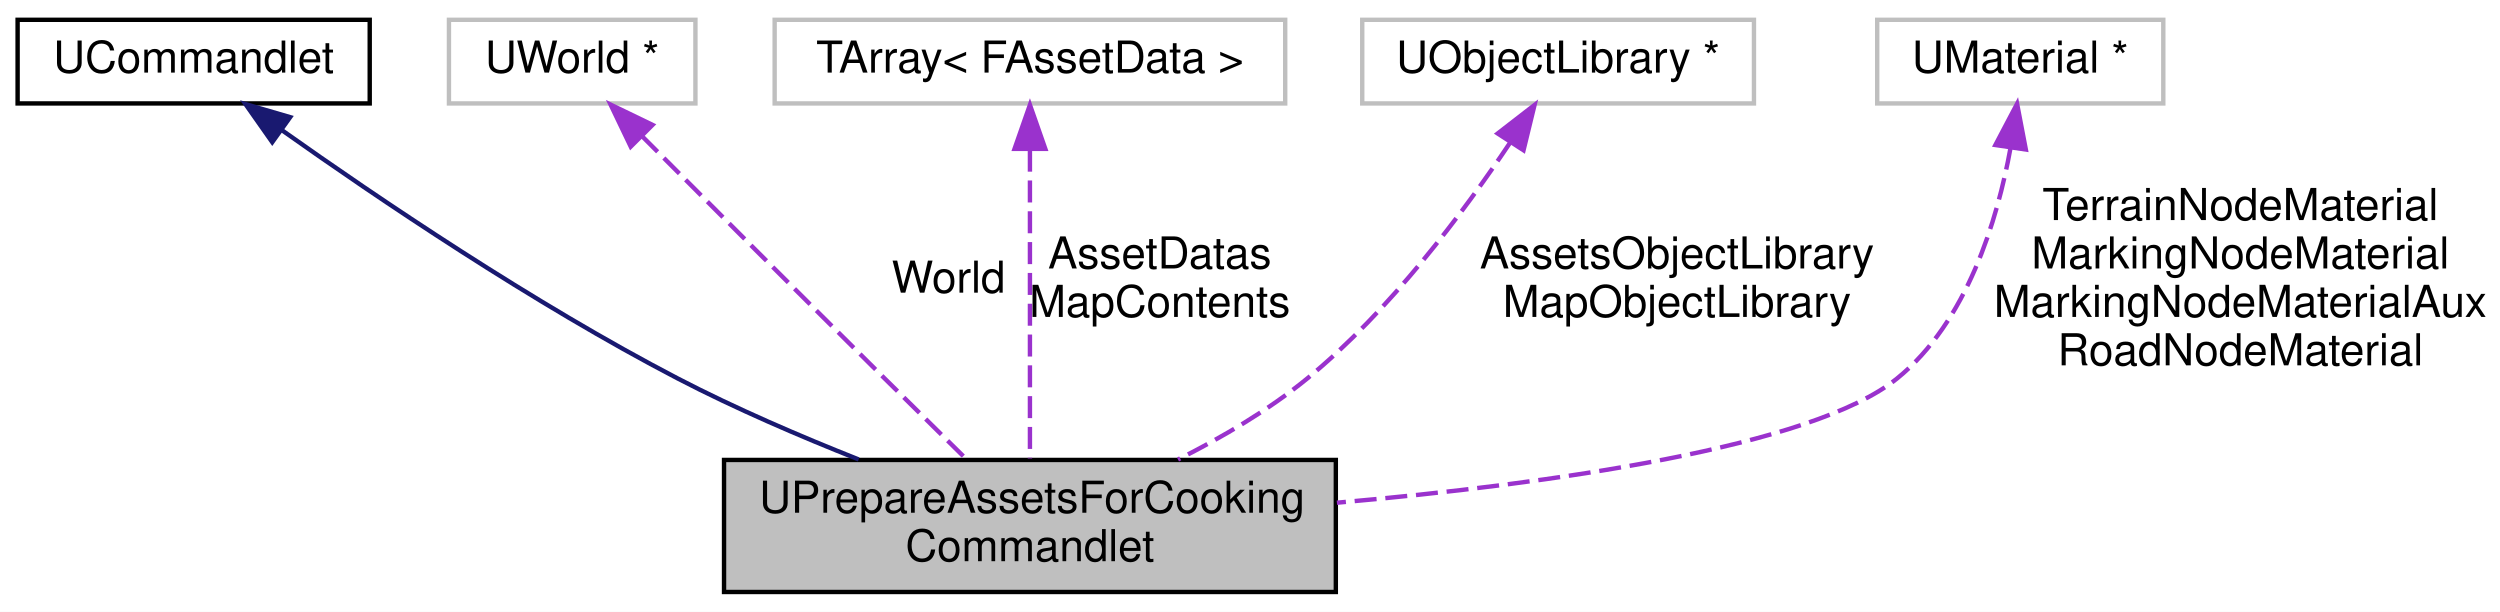
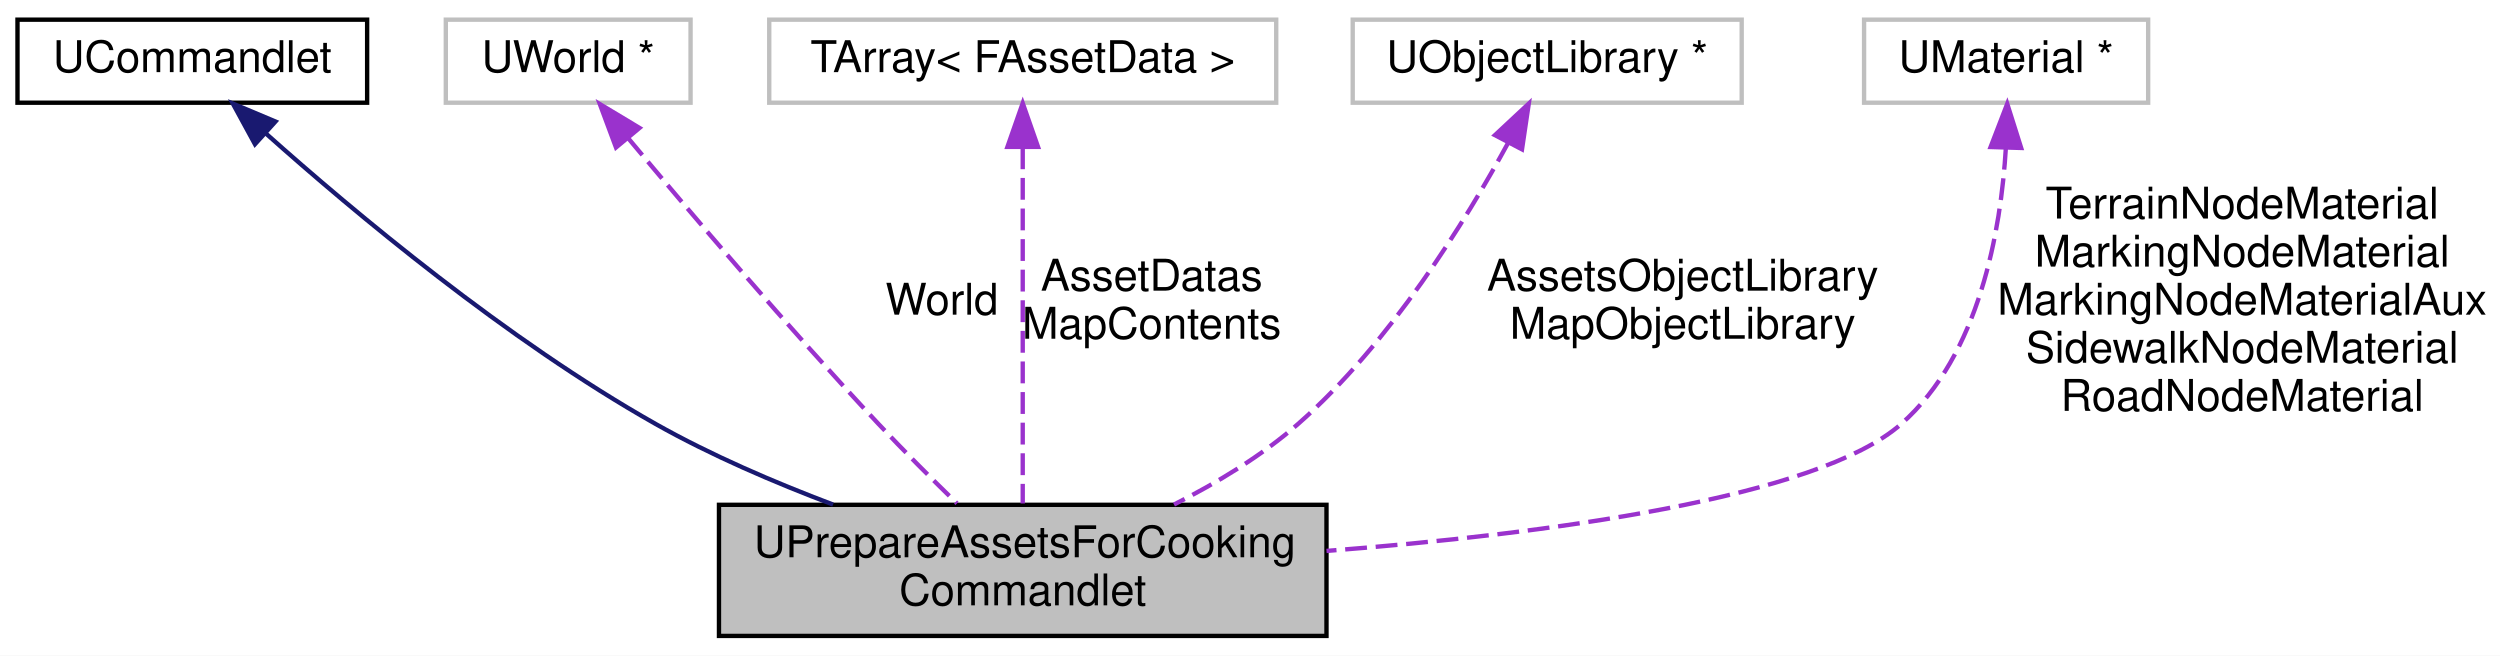
- <svg xmlns="http://www.w3.org/2000/svg" xmlns:xlink="http://www.w3.org/1999/xlink" width="568pt" height="139pt" viewBox="0.00 0.00 568.00 139.00">
-   <g id="graph0" class="graph" transform="scale(1 1) rotate(0) translate(4 135)">
-     <polygon fill="white" stroke="none" points="-4,4 -4,-135 564,-135 564,4 -4,4" />
+ <svg xmlns="http://www.w3.org/2000/svg" xmlns:xlink="http://www.w3.org/1999/xlink" width="572pt" height="150pt" viewBox="0.00 0.00 572.00 150.00">
+   <g id="graph0" class="graph" transform="scale(1 1) rotate(0) translate(4 146)">
+     <polygon fill="white" stroke="none" points="-4,4 -4,-146 568,-146 568,4 -4,4" />
    <g id="node1" class="node">
      <polygon fill="#bfbfbf" stroke="black" points="160.5,-0.5 160.5,-30.5 299.5,-30.5 299.5,-0.5 160.5,-0.5" />
      <text text-anchor="start" x="168.5" y="-18.5" font-family="Helvetica,sans-Serif" font-size="10.00">UPrepareAssetsForCooking</text>
      <text text-anchor="middle" x="230" y="-7.5" font-family="Helvetica,sans-Serif" font-size="10.00">Commandlet</text>
    </g>
    <g id="node2" class="node">
      <g id="a_node2">
        <a xlink:href="../../d1/d83/classUCommandlet.html" target="_top" xlink:title="UCommandlet">
-           <polygon fill="white" stroke="black" points="0,-111.5 0,-130.5 80,-130.5 80,-111.5 0,-111.5" />
-           <text text-anchor="middle" x="40" y="-118.5" font-family="Helvetica,sans-Serif" font-size="10.00">UCommandlet</text>
+           <polygon fill="white" stroke="black" points="0,-122.5 0,-141.5 80,-141.5 80,-122.5 0,-122.5" />
+           <text text-anchor="middle" x="40" y="-129.5" font-family="Helvetica,sans-Serif" font-size="10.00">UCommandlet</text>
        </a>
      </g>
    </g>
    <g id="edge1" class="edge">
-       <path fill="none" stroke="midnightblue" d="M60.089,-105.395C81.631,-90.129 117.18,-66.067 150,-49 163.034,-42.222 177.813,-35.871 191.09,-30.613" />
-       <polygon fill="midnightblue" stroke="midnightblue" points="57.858,-102.687 51.762,-111.353 61.931,-108.38 57.858,-102.687" />
+       <path fill="none" stroke="midnightblue" d="M56.898,-115.403C76.947,-97.522 111.959,-68.211 146,-49 158.665,-41.853 173.213,-35.609 186.606,-30.556" />
+       <polygon fill="midnightblue" stroke="midnightblue" points="54.337,-113 49.268,-122.304 59.032,-118.192 54.337,-113" />
    </g>
    <g id="node3" class="node">
-       <polygon fill="white" stroke="#bfbfbf" points="98,-111.5 98,-130.5 154,-130.5 154,-111.5 98,-111.5" />
-       <text text-anchor="middle" x="126" y="-118.5" font-family="Helvetica,sans-Serif" font-size="10.00">UWorld *</text>
+       <polygon fill="white" stroke="#bfbfbf" points="98,-122.5 98,-141.5 154,-141.5 154,-122.5 98,-122.5" />
+       <text text-anchor="middle" x="126" y="-129.5" font-family="Helvetica,sans-Serif" font-size="10.00">UWorld *</text>
    </g>
    <g id="edge2" class="edge">
-       <path fill="none" stroke="#9a32cd" stroke-dasharray="5,2" d="M141.88,-104.051C156.246,-89.638 177.999,-67.856 197,-49 203.05,-42.996 209.748,-36.392 215.519,-30.714" />
-       <polygon fill="#9a32cd" stroke="#9a32cd" points="139.301,-101.68 134.723,-111.234 144.26,-106.62 139.301,-101.68" />
-       <text text-anchor="middle" x="211.5" y="-68.5" font-family="Helvetica,sans-Serif" font-size="10.00"> World</text>
+       <path fill="none" stroke="#9a32cd" stroke-dasharray="5,2" d="M139.745,-114.356C153.781,-97.545 176.377,-70.99 197,-49 202.721,-42.9 209.24,-36.393 214.964,-30.815" />
+       <polygon fill="#9a32cd" stroke="#9a32cd" points="136.94,-112.255 133.241,-122.183 142.324,-116.728 136.94,-112.255" />
+       <text text-anchor="middle" x="211.5" y="-74" font-family="Helvetica,sans-Serif" font-size="10.00"> World</text>
    </g>
    <g id="node4" class="node">
-       <polygon fill="white" stroke="#bfbfbf" points="172,-111.5 172,-130.5 288,-130.5 288,-111.5 172,-111.5" />
-       <text text-anchor="middle" x="230" y="-118.5" font-family="Helvetica,sans-Serif" font-size="10.00">TArray&lt; FAssetData &gt;</text>
+       <polygon fill="white" stroke="#bfbfbf" points="172,-122.5 172,-141.5 288,-141.5 288,-122.5 172,-122.5" />
+       <text text-anchor="middle" x="230" y="-129.5" font-family="Helvetica,sans-Serif" font-size="10.00">TArray&lt; FAssetData &gt;</text>
    </g>
    <g id="edge3" class="edge">
-       <path fill="none" stroke="#9a32cd" stroke-dasharray="5,2" d="M230,-100.996C230,-80.736 230,-49.108 230,-30.84" />
-       <polygon fill="#9a32cd" stroke="#9a32cd" points="226.5,-101.176 230,-111.176 233.5,-101.176 226.5,-101.176" />
-       <text text-anchor="middle" x="259.5" y="-74" font-family="Helvetica,sans-Serif" font-size="10.00"> AssetDatas</text>
-       <text text-anchor="middle" x="259.5" y="-63" font-family="Helvetica,sans-Serif" font-size="10.00">MapContents</text>
+       <path fill="none" stroke="#9a32cd" stroke-dasharray="5,2" d="M230,-112.294C230,-89.478 230,-51.414 230,-30.806" />
+       <polygon fill="#9a32cd" stroke="#9a32cd" points="226.5,-112.394 230,-122.394 233.5,-112.394 226.5,-112.394" />
+       <text text-anchor="middle" x="259.5" y="-79.5" font-family="Helvetica,sans-Serif" font-size="10.00"> AssetDatas</text>
+       <text text-anchor="middle" x="259.5" y="-68.5" font-family="Helvetica,sans-Serif" font-size="10.00">MapContents</text>
    </g>
    <g id="node5" class="node">
-       <polygon fill="white" stroke="#bfbfbf" points="305.5,-111.5 305.5,-130.5 394.5,-130.5 394.5,-111.5 305.5,-111.5" />
-       <text text-anchor="middle" x="350" y="-118.5" font-family="Helvetica,sans-Serif" font-size="10.00">UObjectLibrary *</text>
+       <polygon fill="white" stroke="#bfbfbf" points="305.5,-122.5 305.5,-141.5 394.5,-141.5 394.5,-122.5 305.5,-122.5" />
+       <text text-anchor="middle" x="350" y="-129.5" font-family="Helvetica,sans-Serif" font-size="10.00">UObjectLibrary *</text>
    </g>
    <g id="edge4" class="edge">
-       <path fill="none" stroke="#9a32cd" stroke-dasharray="5,2" d="M339.047,-102.515C328.653,-86.98 311.851,-64.41 293,-49 284.234,-41.834 273.632,-35.621 263.646,-30.602" />
-       <polygon fill="#9a32cd" stroke="#9a32cd" points="336.272,-104.668 344.651,-111.151 342.144,-100.858 336.272,-104.668" />
-       <text text-anchor="middle" x="377" y="-74" font-family="Helvetica,sans-Serif" font-size="10.00"> AssetsObjectLibrary</text>
-       <text text-anchor="middle" x="377" y="-63" font-family="Helvetica,sans-Serif" font-size="10.00">MapObjectLibrary</text>
+       <path fill="none" stroke="#9a32cd" stroke-dasharray="5,2" d="M341.131,-113.441C331.335,-95.435 314.12,-67.516 293,-49 284.671,-41.698 274.412,-35.513 264.609,-30.563" />
+       <polygon fill="#9a32cd" stroke="#9a32cd" points="338.037,-115.078 345.787,-122.302 344.234,-111.822 338.037,-115.078" />
+       <text text-anchor="middle" x="381" y="-79.5" font-family="Helvetica,sans-Serif" font-size="10.00"> AssetsObjectLibrary</text>
+       <text text-anchor="middle" x="381" y="-68.5" font-family="Helvetica,sans-Serif" font-size="10.00">MapObjectLibrary</text>
    </g>
    <g id="node6" class="node">
-       <polygon fill="white" stroke="#bfbfbf" points="422.5,-111.5 422.5,-130.5 487.5,-130.5 487.5,-111.5 422.5,-111.5" />
-       <text text-anchor="middle" x="455" y="-118.5" font-family="Helvetica,sans-Serif" font-size="10.00">UMaterial *</text>
+       <polygon fill="white" stroke="#bfbfbf" points="422.5,-122.5 422.5,-141.5 487.5,-141.5 487.5,-122.5 422.5,-122.5" />
+       <text text-anchor="middle" x="455" y="-129.5" font-family="Helvetica,sans-Serif" font-size="10.00">UMaterial *</text>
    </g>
    <g id="edge5" class="edge">
-       <path fill="none" stroke="#9a32cd" stroke-dasharray="5,2" d="M452.789,-101.393C449.817,-85.022 442.914,-61.851 427,-49 407.684,-33.401 348.301,-25.083 299.74,-20.782" />
-       <polygon fill="#9a32cd" stroke="#9a32cd" points="449.349,-102.053 454.282,-111.43 456.273,-101.024 449.349,-102.053" />
-       <text text-anchor="middle" x="505" y="-85" font-family="Helvetica,sans-Serif" font-size="10.00"> TerrainNodeMaterial</text>
-       <text text-anchor="middle" x="505" y="-74" font-family="Helvetica,sans-Serif" font-size="10.00">MarkingNodeMaterial</text>
-       <text text-anchor="middle" x="505" y="-63" font-family="Helvetica,sans-Serif" font-size="10.00">MarkingNodeMaterialAux</text>
-       <text text-anchor="middle" x="505" y="-52" font-family="Helvetica,sans-Serif" font-size="10.00">RoadNodeMaterial</text>
+       <path fill="none" stroke="#9a32cd" stroke-dasharray="5,2" d="M454.943,-112.179C453.806,-93.309 448.95,-64.845 431,-49 411.753,-32.011 349.641,-23.838 299.501,-19.946" />
+       <polygon fill="#9a32cd" stroke="#9a32cd" points="451.447,-112.365 455.255,-122.252 458.444,-112.148 451.447,-112.365" />
+       <text text-anchor="middle" x="509" y="-96" font-family="Helvetica,sans-Serif" font-size="10.00"> TerrainNodeMaterial</text>
+       <text text-anchor="middle" x="509" y="-85" font-family="Helvetica,sans-Serif" font-size="10.00">MarkingNodeMaterial</text>
+       <text text-anchor="middle" x="509" y="-74" font-family="Helvetica,sans-Serif" font-size="10.00">MarkingNodeMaterialAux</text>
+       <text text-anchor="middle" x="509" y="-63" font-family="Helvetica,sans-Serif" font-size="10.00">SidewalkNodeMaterial</text>
+       <text text-anchor="middle" x="509" y="-52" font-family="Helvetica,sans-Serif" font-size="10.00">RoadNodeMaterial</text>
    </g>
  </g>
</svg>
